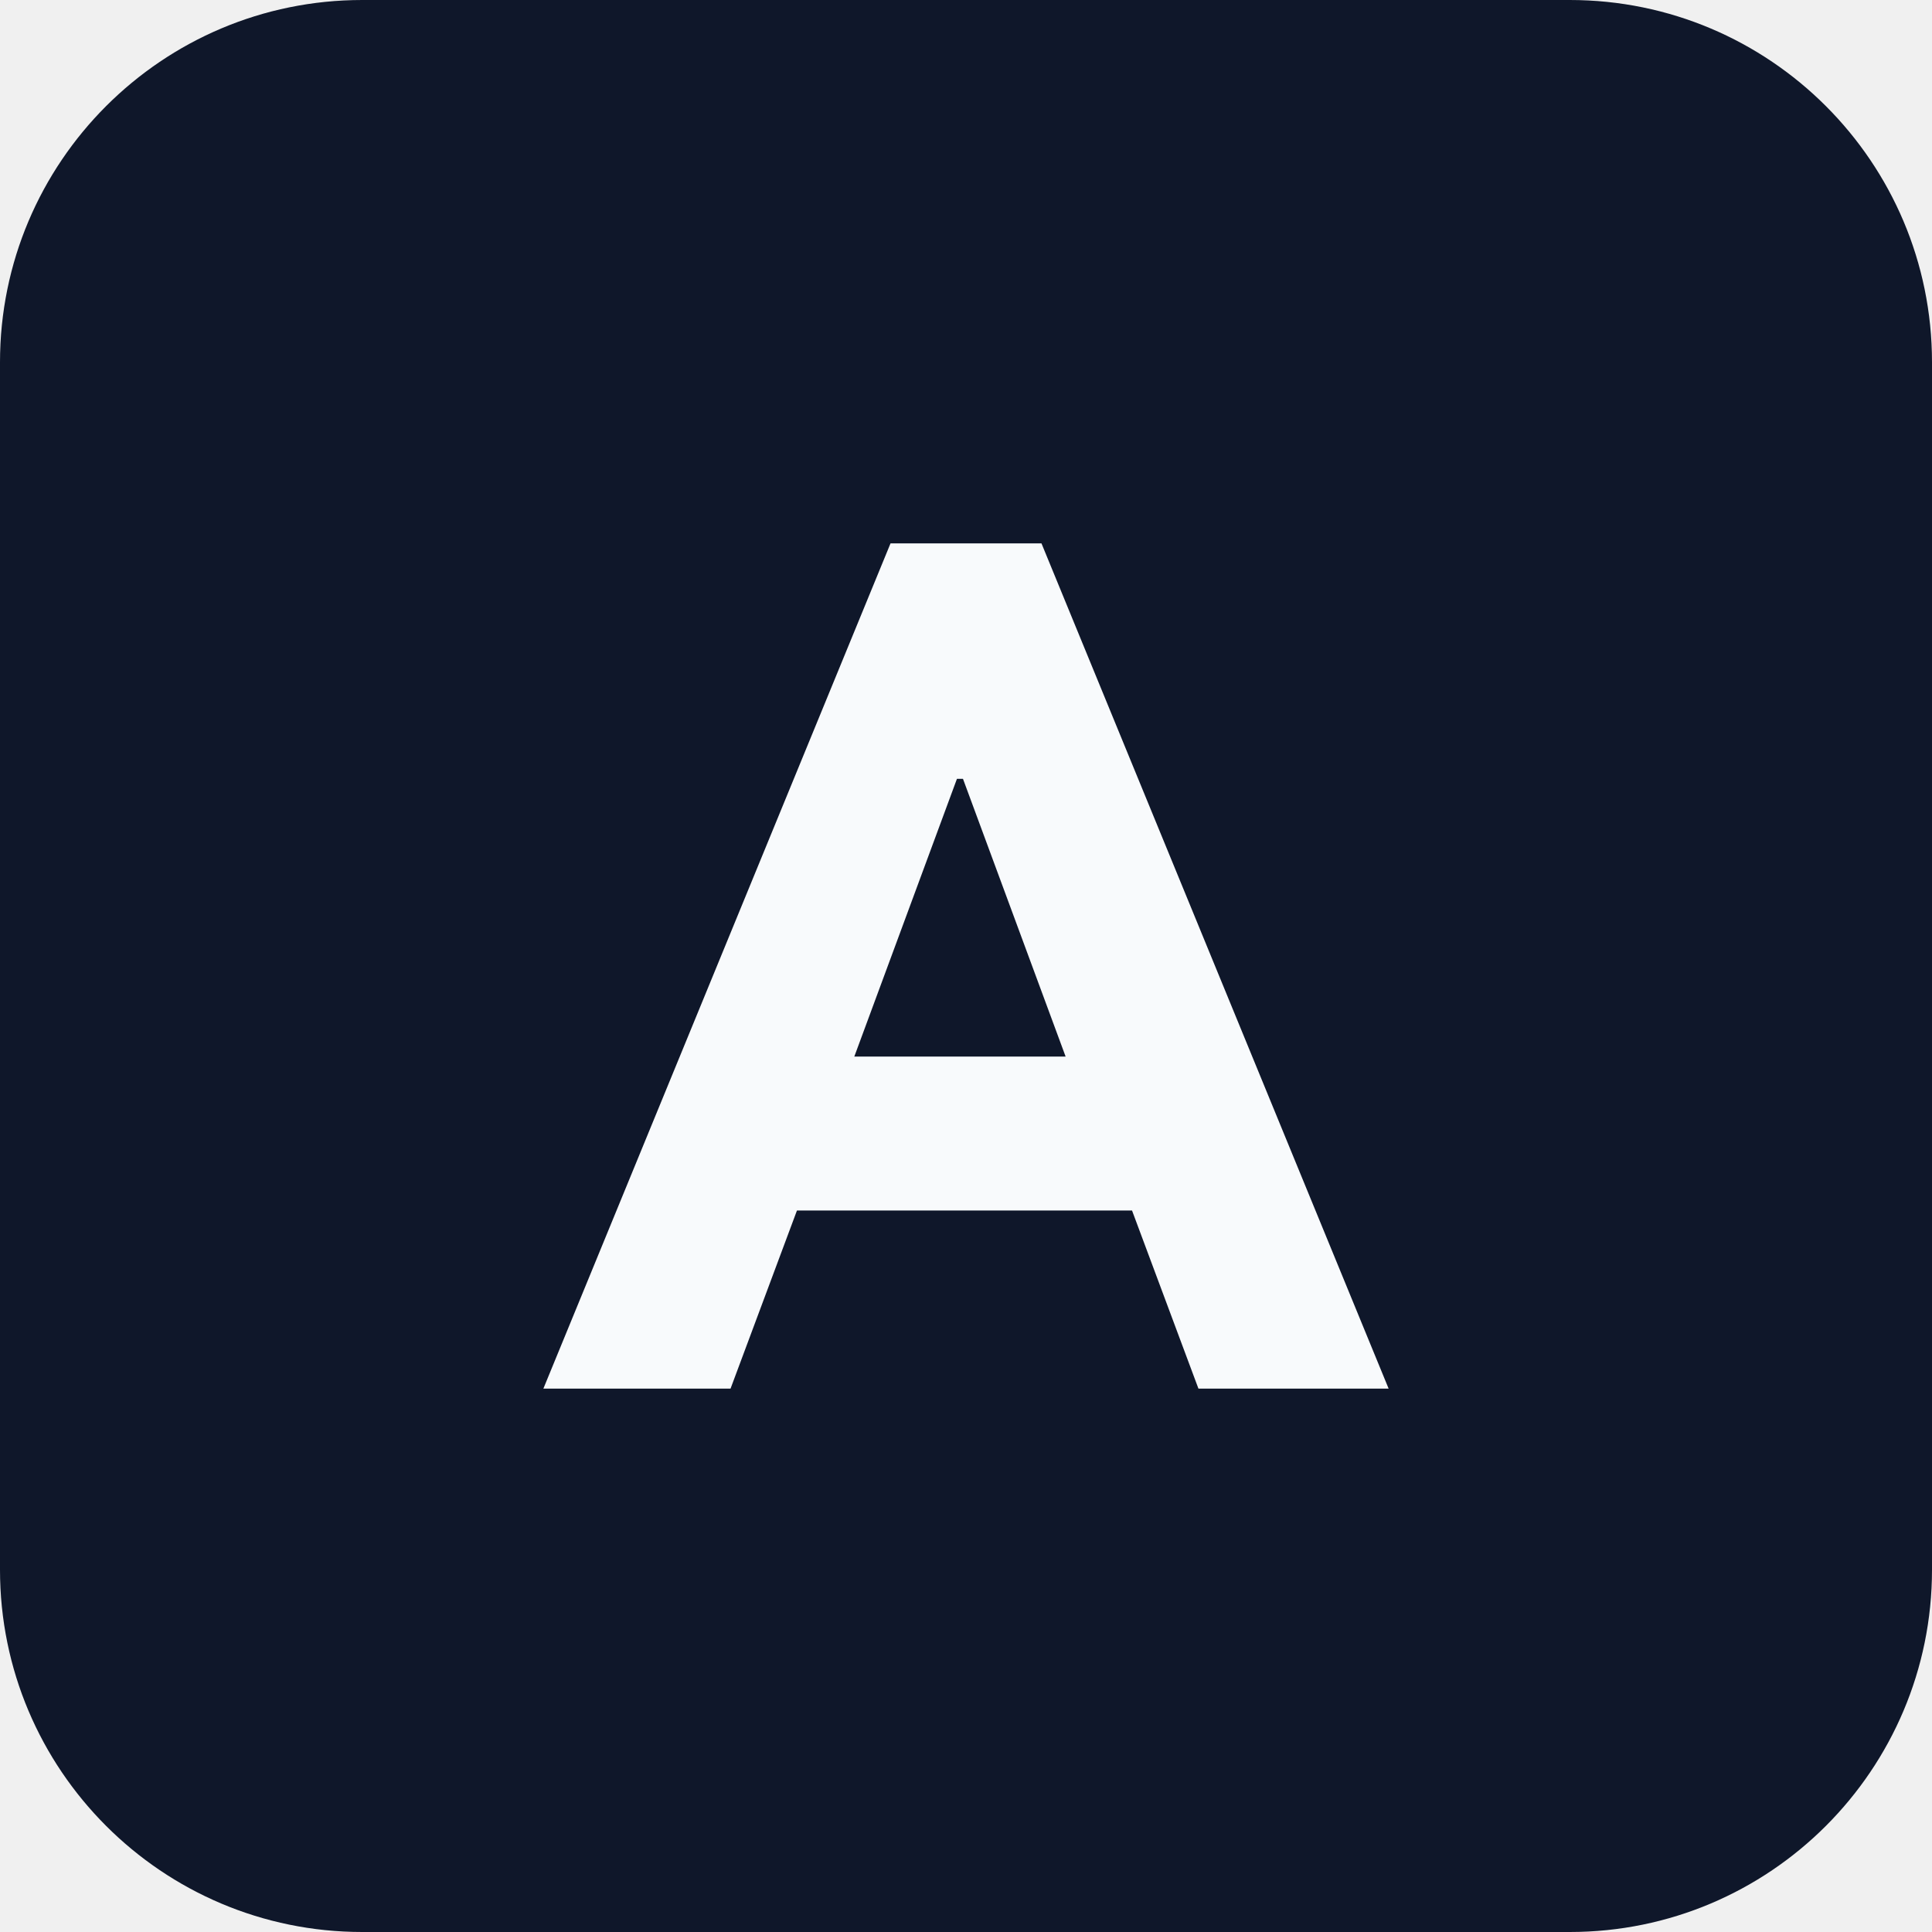
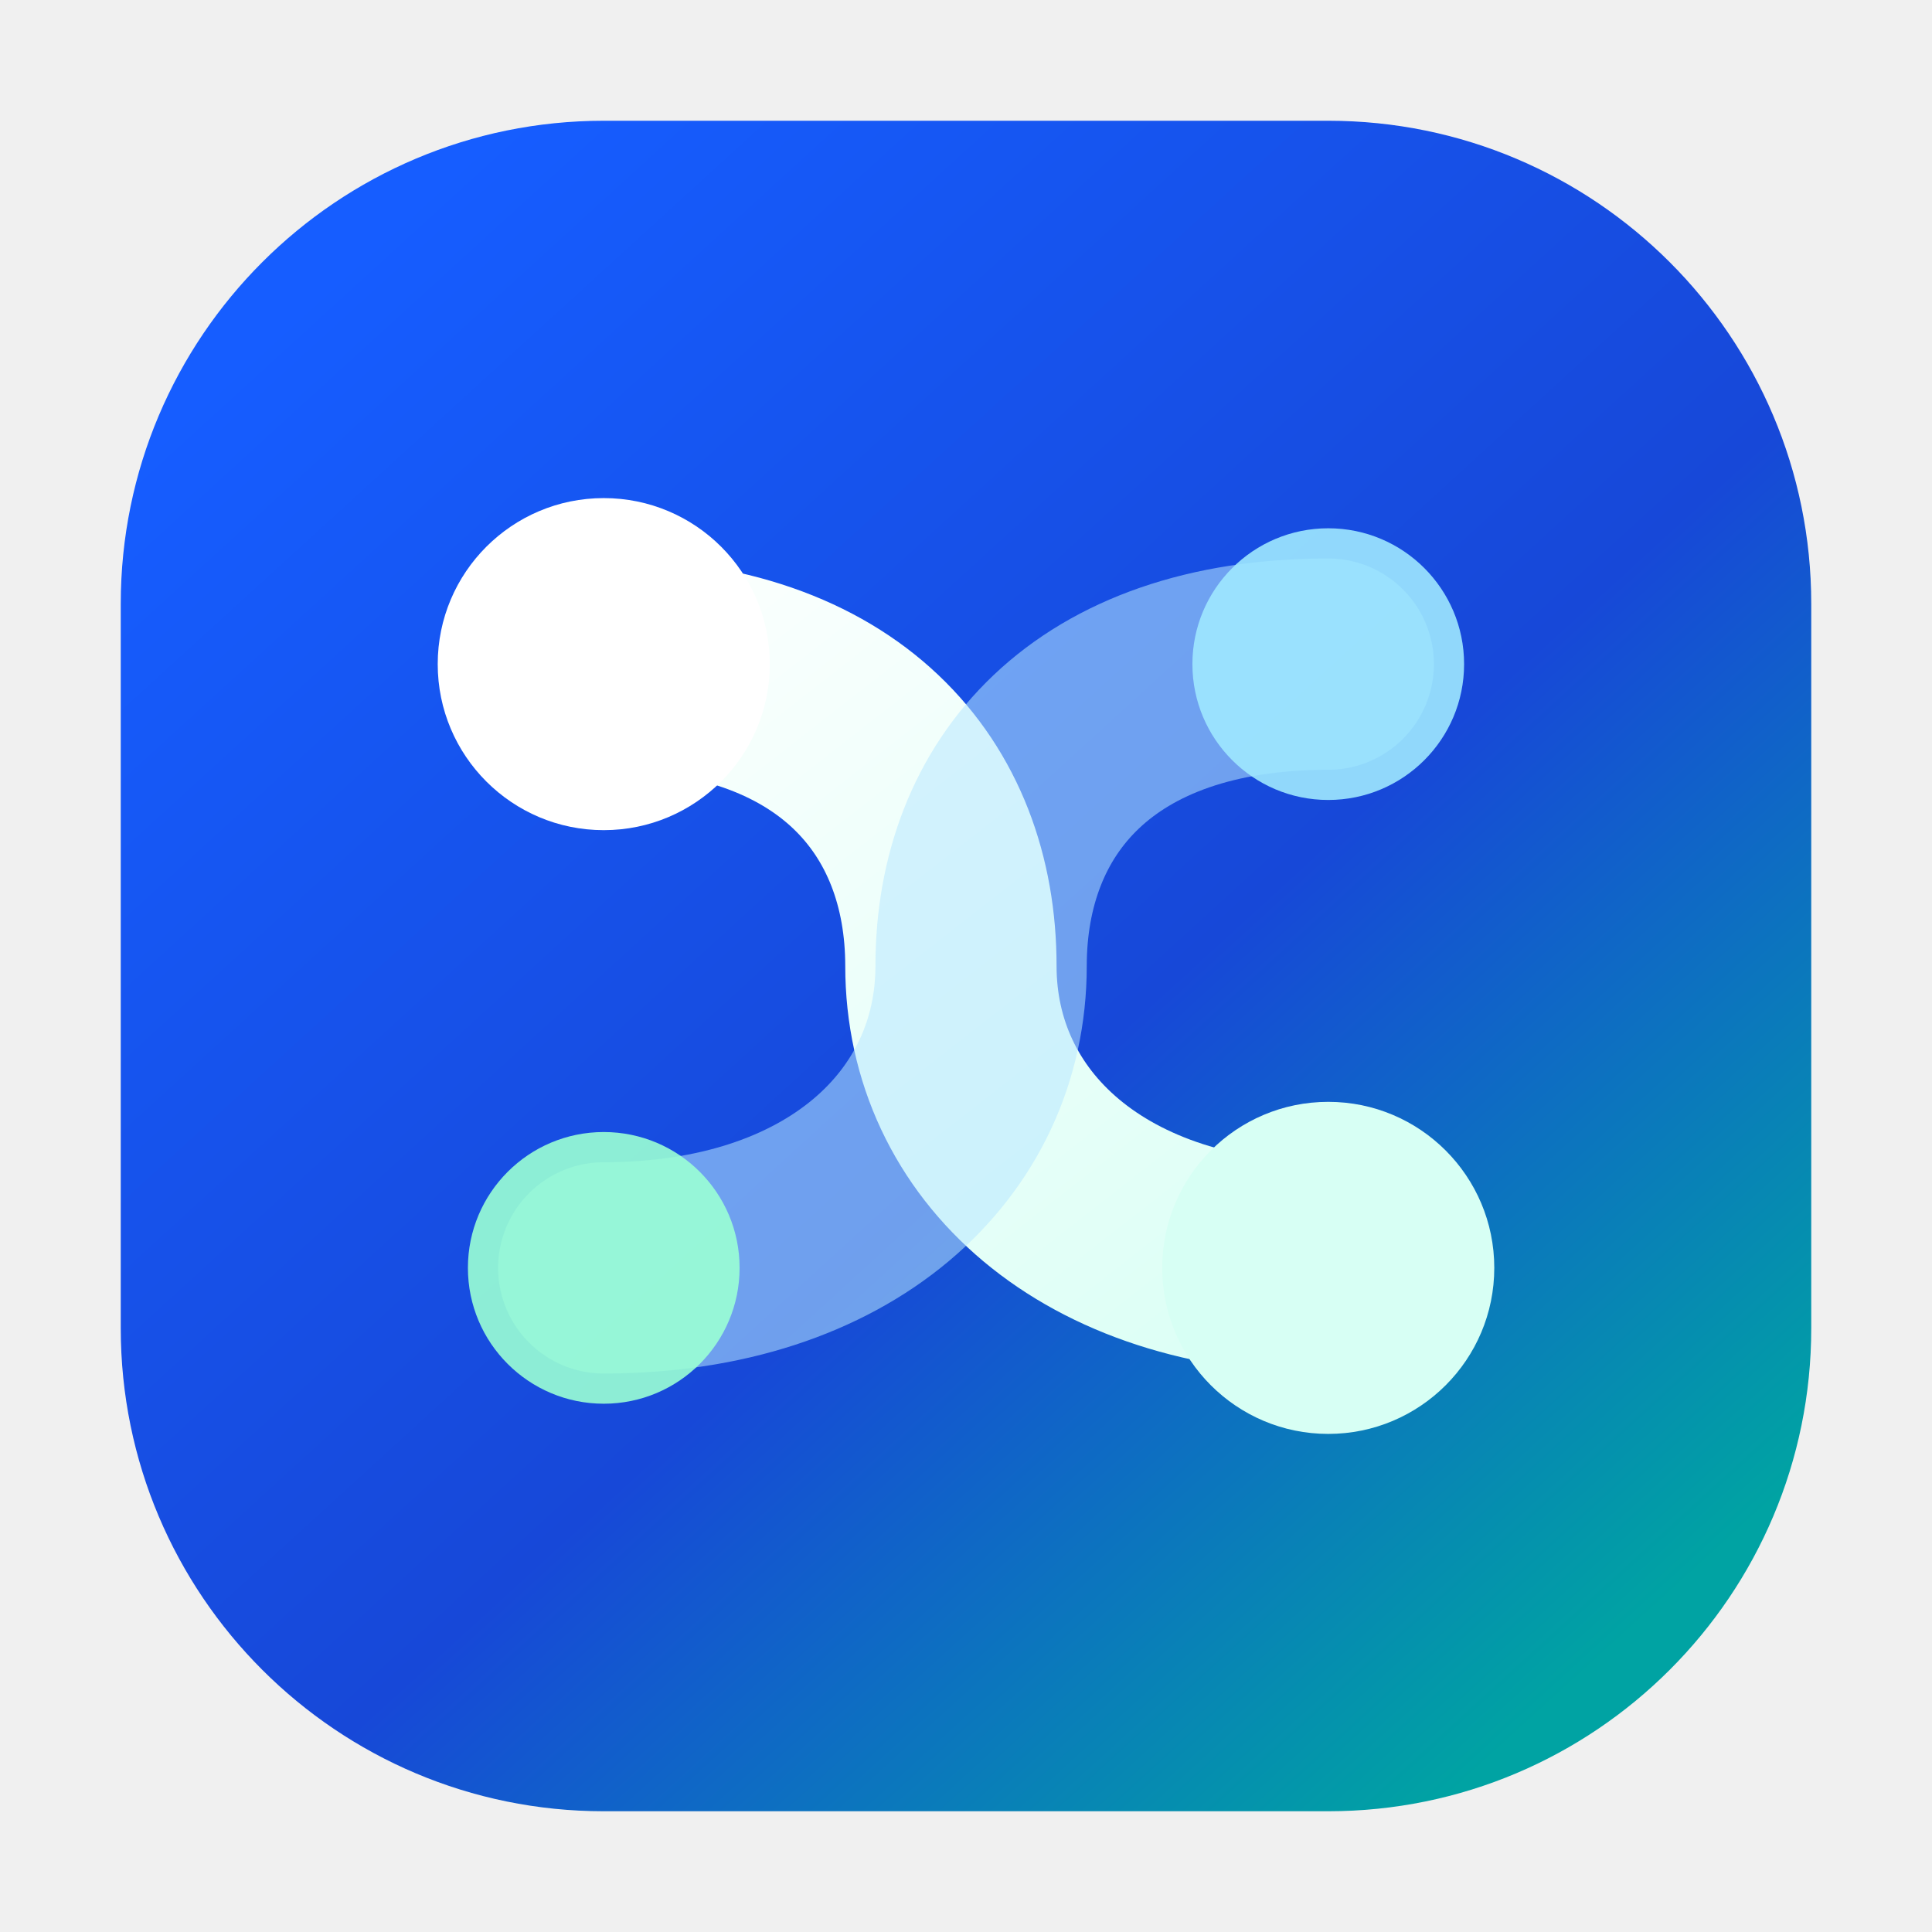
<svg xmlns="http://www.w3.org/2000/svg" viewBox="0 0 64 64">
-   <rect width="64" height="64" rx="12" fill="#0f172a" />
-   <path d="M18 46 29.5 18h5L46 46h-6.3l-2.2-5.9H26.4L24.2 46Zm10.3-11h7l-3.4-9.2h-.2Z" fill="#f8fafc" />
+   <defs>
+     <linearGradient id="mark-bg" x1="11" y1="9" x2="53" y2="55" gradientUnits="userSpaceOnUse">
+       <stop offset="0" stop-color="#165DFF" />
+       <stop offset="0.58" stop-color="#1748D8" />
+       <stop offset="1" stop-color="#00A3A3" />
+     </linearGradient>
+     <linearGradient id="mark-line" x1="20" y1="16" x2="45" y2="48" gradientUnits="userSpaceOnUse">
+       <stop offset="0" stop-color="#FFFFFF" />
+       <stop offset="1" stop-color="#D7FFF4" />
+     </linearGradient>
+   </defs>
+   <rect x="4" y="4" width="56" height="56" rx="16" fill="url(#mark-bg)" />
+   <path d="M20 22c7.8 0 11.5 4.4 11.5 10S36.2 42 44 42" fill="none" stroke="url(#mark-line)" stroke-width="7" stroke-linecap="round" />
+   <path d="M44 22c-7.8 0-11.5 4.4-11.5 10S27.8 42 20 42" fill="none" stroke="#B8E7FF" stroke-width="7" stroke-linecap="round" opacity="0.55" />
+   <circle cx="20" cy="22" r="5.5" fill="#FFFFFF" />
+   <circle cx="44" cy="42" r="5.5" fill="#D7FFF4" />
+   <circle cx="44" cy="22" r="4.5" fill="#9FE8FF" opacity="0.9" />
+   <circle cx="20" cy="42" r="4.5" fill="#9AFFD5" opacity="0.9" />
</svg>
